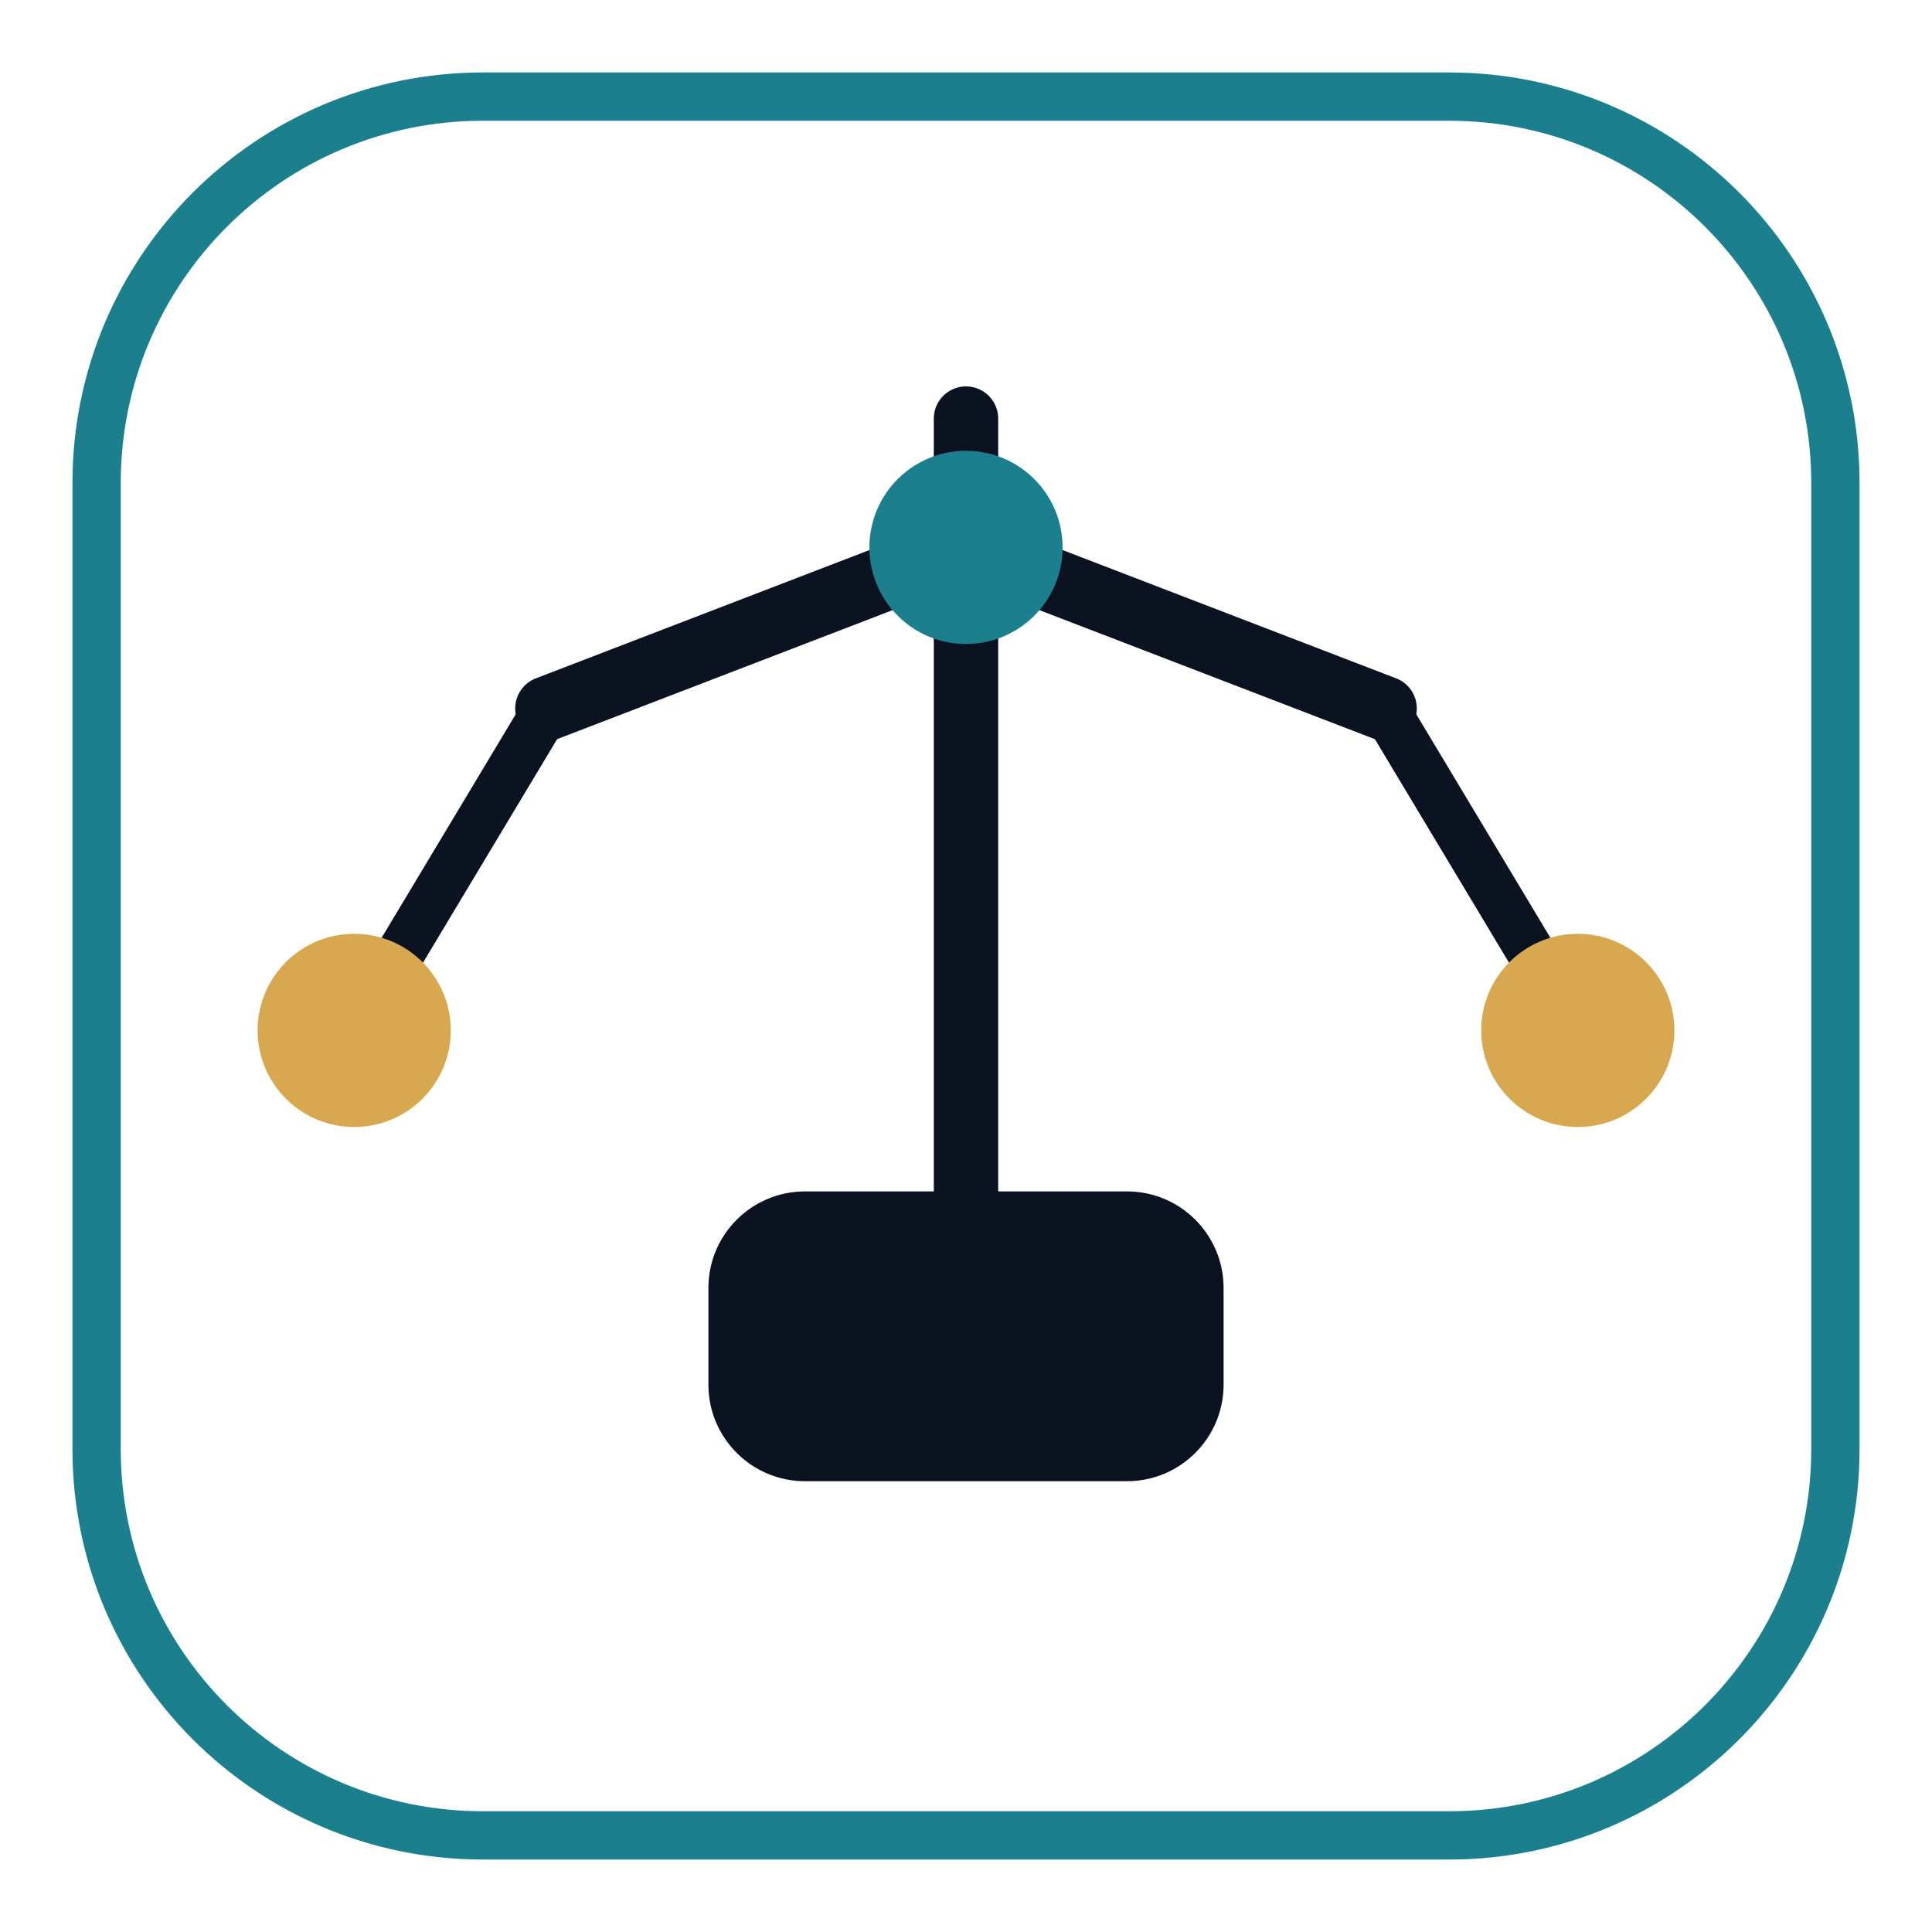
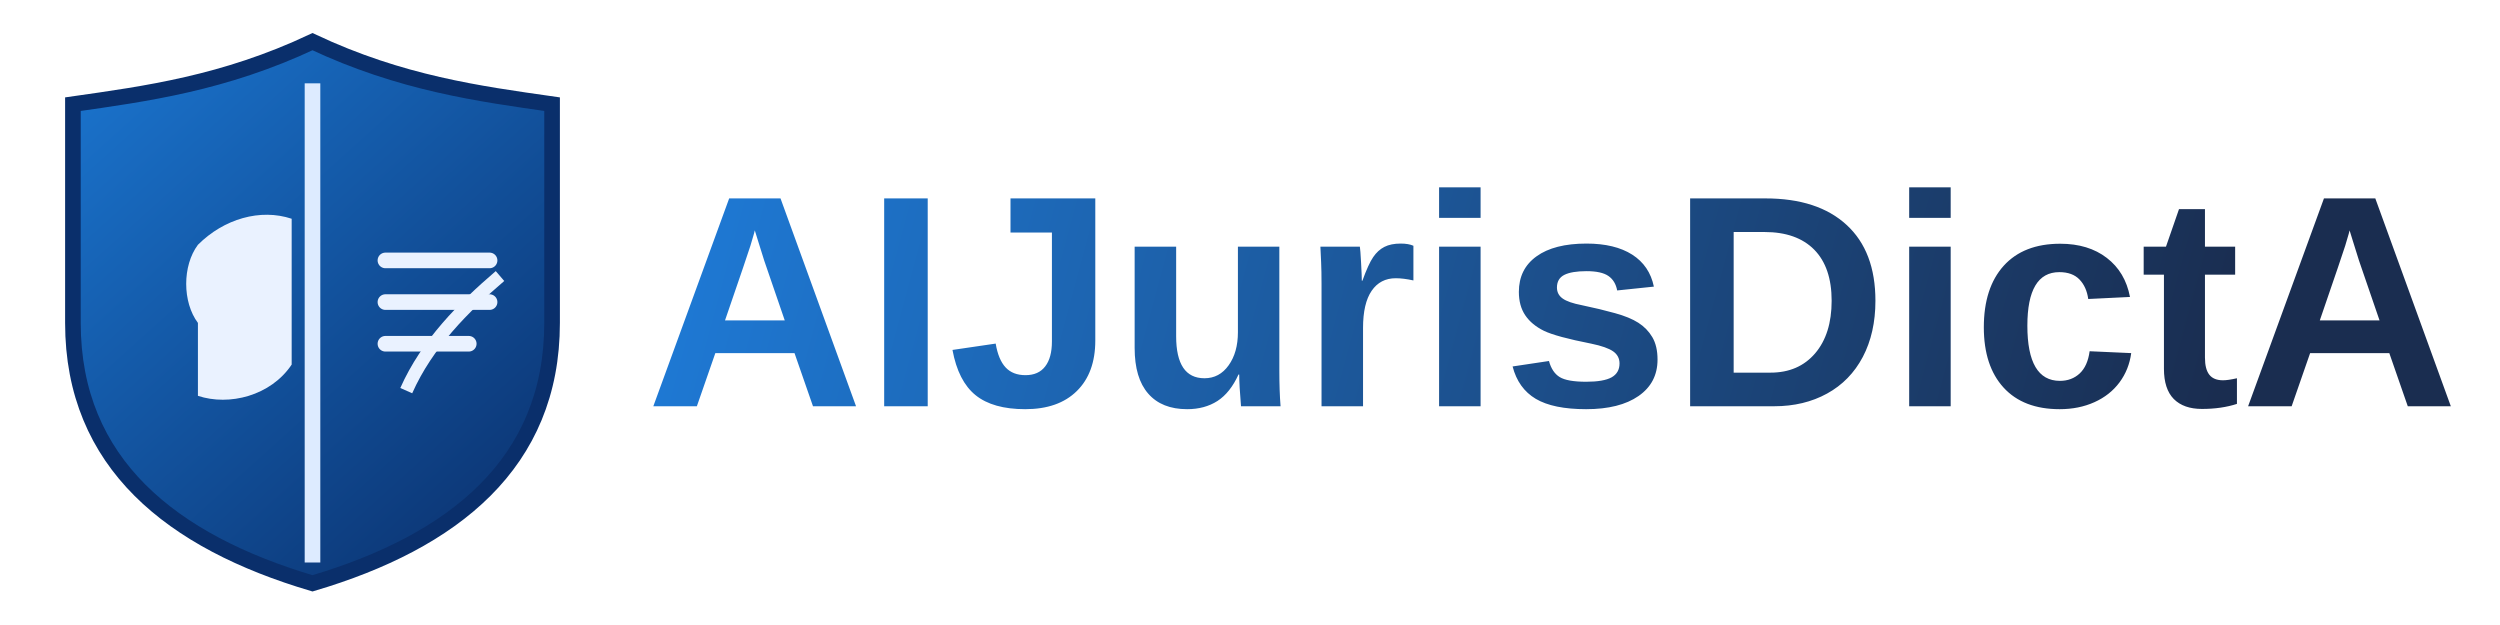
- <svg xmlns="http://www.w3.org/2000/svg" width="120" height="120" viewBox="0 0 120 120" fill="none">
-   <rect x="6" y="6" width="108" height="108" rx="24" stroke="#1B7F8E" stroke-width="3" />
-   <path d="M60 26V74" stroke="#0B1220" stroke-width="4" stroke-linecap="round" />
-   <path d="M34 44L60 34L86 44" stroke="#0B1220" stroke-width="4" stroke-linecap="round" stroke-linejoin="round" />
-   <path d="M34 44L22 64" stroke="#0B1220" stroke-width="3" stroke-linecap="round" />
-   <path d="M86 44L98 64" stroke="#0B1220" stroke-width="3" stroke-linecap="round" />
-   <circle cx="22" cy="64" r="6" fill="#D7A84F" />
-   <circle cx="98" cy="64" r="6" fill="#D7A84F" />
-   <circle cx="60" cy="34" r="6" fill="#1B7F8E" />
-   <rect x="44" y="74" width="32" height="18" rx="6" fill="#0B1220" />
+ <svg xmlns="http://www.w3.org/2000/svg" width="480" height="120" viewBox="0 0 480 120" fill="none">
+   <defs>
+     <linearGradient id="shield" x1="14" y1="6" x2="106" y2="108" gradientUnits="userSpaceOnUse">
+       <stop stop-color="#1B77D2" />
+       <stop offset="1" stop-color="#0A2F6B" />
+     </linearGradient>
+     <linearGradient id="text" x1="130" y1="20" x2="420" y2="98" gradientUnits="userSpaceOnUse">
+       <stop stop-color="#1E7BD8" />
+       <stop offset="1" stop-color="#1A2D50" />
+     </linearGradient>
+   </defs>
+   <path d="M60 8C43 16 28 18 14 20V62C14 89 33 104 60 112C87 104 106 89 106 62V20C92 18 77 16 60 8Z" fill="url(#shield)" stroke="#0A2F6B" stroke-width="3" />
+   <path d="M60 16V108" stroke="#DDEBFF" stroke-width="3" />
+   <path d="M38 76C44 78 52 76 56 70V42C50 40 43 42 38 47C35 51 35 58 38 62" fill="#EAF2FF" />
+   <path d="M74 50H94M74 58H94M74 66H90" stroke="#EAF2FF" stroke-width="3" stroke-linecap="round" />
+   <path d="M78 75C82 66 89 59 96 53" stroke="#EAF2FF" stroke-width="2.5" />
+   <text x="124" y="78" font-family="Arial, sans-serif" font-size="58" font-weight="700" fill="url(#text)">AIJurisDictA</text>
</svg>
